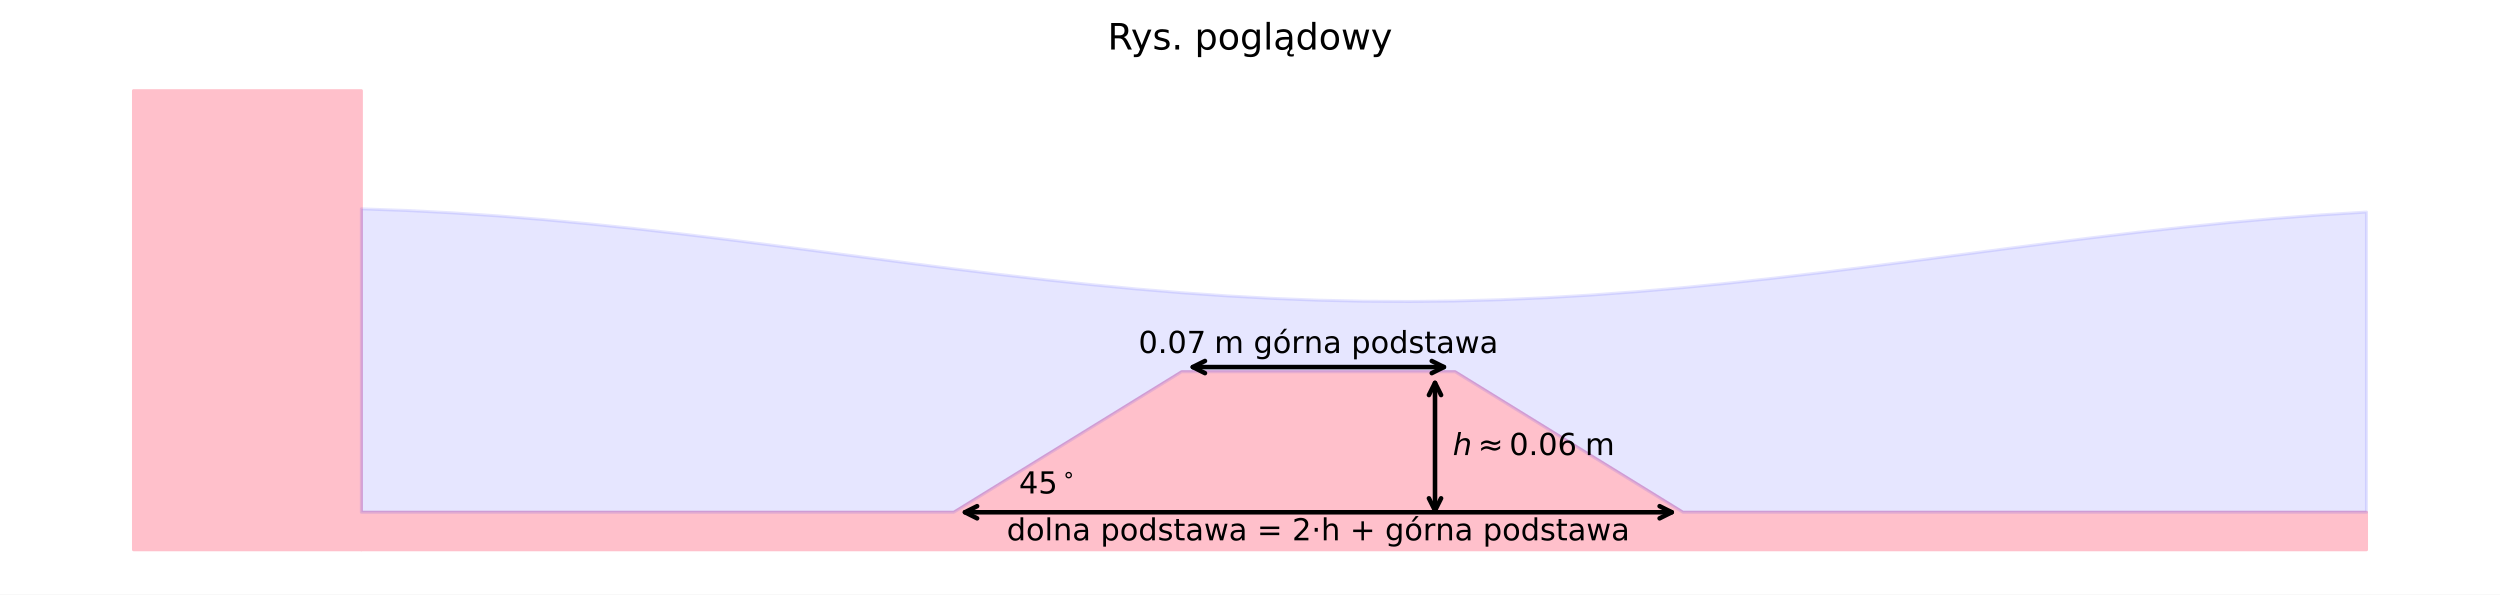
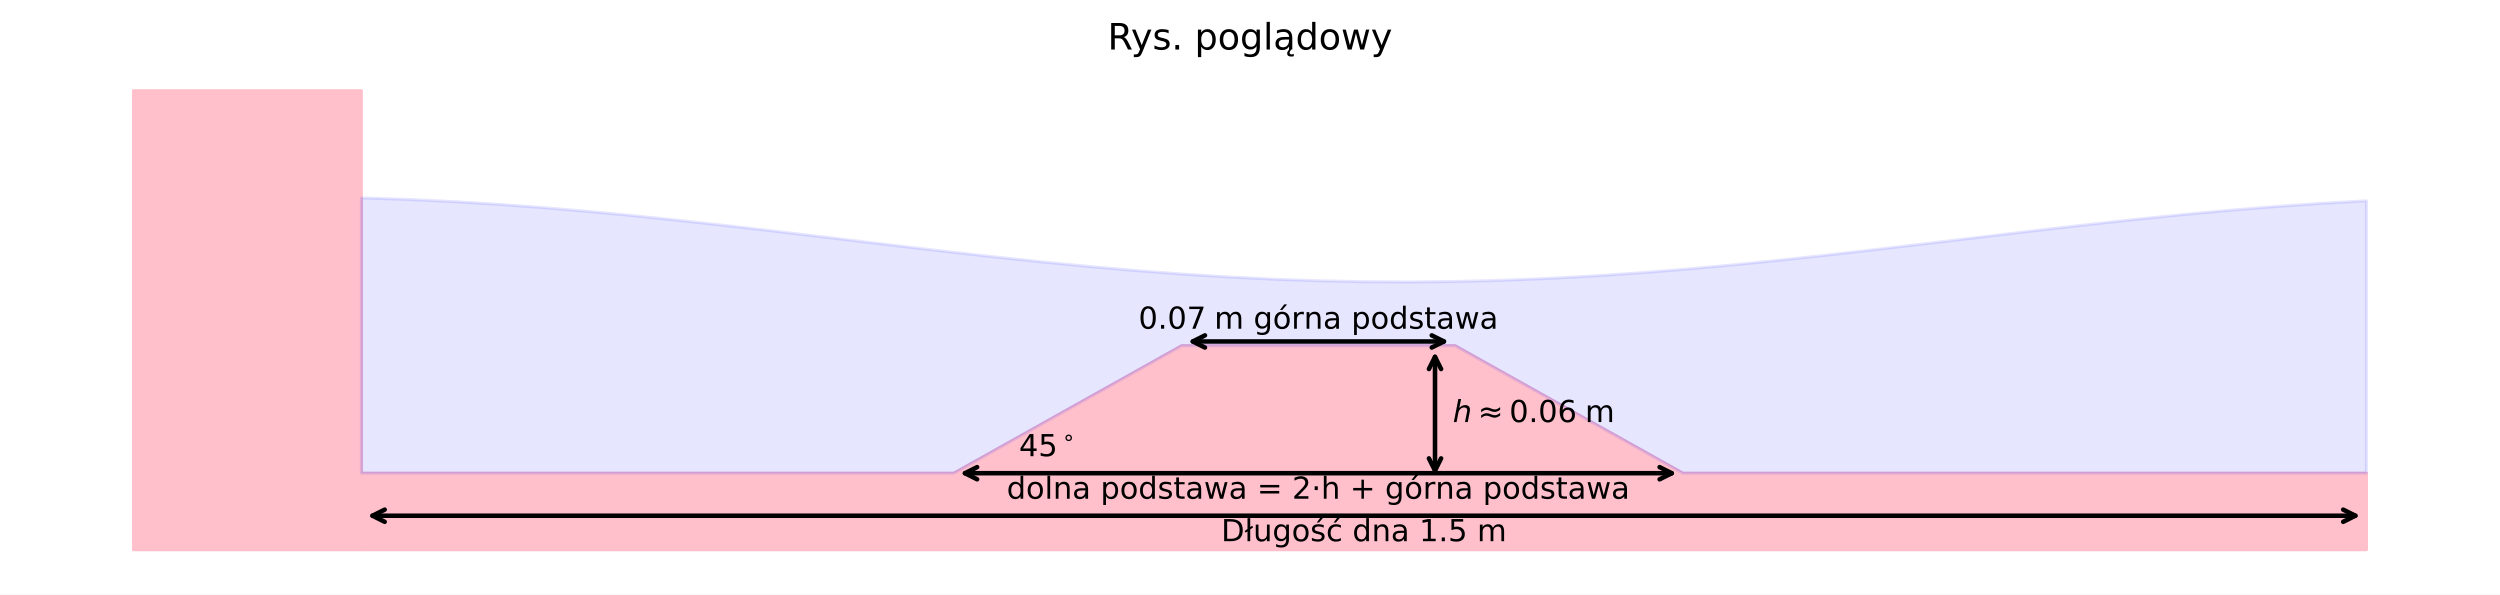
<svg xmlns="http://www.w3.org/2000/svg" xmlns:xlink="http://www.w3.org/1999/xlink" width="823.5pt" height="195.838pt" viewBox="0 0 823.5 195.838" version="1.1">
  <defs>
    <style type="text/css">*{stroke-linejoin: round; stroke-linecap: butt}</style>
  </defs>
  <g id="figure_1">
    <g id="patch_1">
      <path d="M 0 195.838  L 823.5 195.838  L 823.5 0  L 0 0  z " style="fill: #ffffff" />
    </g>
    <g id="axes_1">
      <g id="FillBetweenPolyCollection_1">
        <defs>
-           <path id="m3512caacca" d="M 119.033 -14.76  L 119.033 -27.103  L 134.044 -27.103  L 149.055 -27.103  L 164.066 -27.103  L 179.077 -27.103  L 194.089 -27.103  L 209.1 -27.103  L 224.111 -27.103  L 239.122 -27.103  L 254.133 -27.103  L 269.144 -27.103  L 284.155 -27.103  L 299.167 -27.103  L 314.178 -27.103  L 329.189 -36.36  L 344.2 -45.617  L 359.211 -54.874  L 374.222 -64.131  L 389.233 -73.389  L 404.244 -73.389  L 419.256 -73.389  L 434.267 -73.389  L 449.278 -73.389  L 464.289 -73.389  L 479.3 -73.389  L 494.311 -64.131  L 509.322 -54.874  L 524.333 -45.617  L 539.345 -36.36  L 554.356 -27.103  L 569.367 -27.103  L 584.378 -27.103  L 599.389 -27.103  L 614.4 -27.103  L 629.411 -27.103  L 644.423 -27.103  L 659.434 -27.103  L 674.445 -27.103  L 689.456 -27.103  L 704.467 -27.103  L 719.478 -27.103  L 734.489 -27.103  L 749.5 -27.103  L 764.512 -27.103  L 779.523 -27.103  L 779.523 -14.76  L 779.523 -14.76  L 764.512 -14.76  L 749.5 -14.76  L 734.489 -14.76  L 719.478 -14.76  L 704.467 -14.76  L 689.456 -14.76  L 674.445 -14.76  L 659.434 -14.76  L 644.423 -14.76  L 629.411 -14.76  L 614.4 -14.76  L 599.389 -14.76  L 584.378 -14.76  L 569.367 -14.76  L 554.356 -14.76  L 539.345 -14.76  L 524.333 -14.76  L 509.322 -14.76  L 494.311 -14.76  L 479.3 -14.76  L 464.289 -14.76  L 449.278 -14.76  L 434.267 -14.76  L 419.256 -14.76  L 404.244 -14.76  L 389.233 -14.76  L 374.222 -14.76  L 359.211 -14.76  L 344.2 -14.76  L 329.189 -14.76  L 314.178 -14.76  L 299.167 -14.76  L 284.155 -14.76  L 269.144 -14.76  L 254.133 -14.76  L 239.122 -14.76  L 224.111 -14.76  L 209.1 -14.76  L 194.089 -14.76  L 179.077 -14.76  L 164.066 -14.76  L 149.055 -14.76  L 134.044 -14.76  L 119.033 -14.76  z " style="stroke: #ffc0cb" />
+           <path id="m8731643c2f" d="M 119.033 -14.76  L 119.033 -39.96  L 134.044 -39.96  L 149.055 -39.96  L 164.066 -39.96  L 179.077 -39.96  L 194.089 -39.96  L 209.1 -39.96  L 224.111 -39.96  L 239.122 -39.96  L 254.133 -39.96  L 269.144 -39.96  L 284.155 -39.96  L 299.167 -39.96  L 314.178 -39.96  L 329.189 -48.36  L 344.2 -56.76  L 359.211 -65.16  L 374.222 -73.56  L 389.233 -81.96  L 404.244 -81.96  L 419.256 -81.96  L 434.267 -81.96  L 449.278 -81.96  L 464.289 -81.96  L 479.3 -81.96  L 494.311 -73.56  L 509.322 -65.16  L 524.333 -56.76  L 539.345 -48.36  L 554.356 -39.96  L 569.367 -39.96  L 584.378 -39.96  L 599.389 -39.96  L 614.4 -39.96  L 629.411 -39.96  L 644.423 -39.96  L 659.434 -39.96  L 674.445 -39.96  L 689.456 -39.96  L 704.467 -39.96  L 719.478 -39.96  L 734.489 -39.96  L 749.5 -39.96  L 764.512 -39.96  L 779.523 -39.96  L 779.523 -14.76  L 779.523 -14.76  L 764.512 -14.76  L 749.5 -14.76  L 734.489 -14.76  L 719.478 -14.76  L 704.467 -14.76  L 689.456 -14.76  L 674.445 -14.76  L 659.434 -14.76  L 644.423 -14.76  L 629.411 -14.76  L 614.4 -14.76  L 599.389 -14.76  L 584.378 -14.76  L 569.367 -14.76  L 554.356 -14.76  L 539.345 -14.76  L 524.333 -14.76  L 509.322 -14.76  L 494.311 -14.76  L 479.3 -14.76  L 464.289 -14.76  L 449.278 -14.76  L 434.267 -14.76  L 419.256 -14.76  L 404.244 -14.76  L 389.233 -14.76  L 374.222 -14.76  L 359.211 -14.76  L 344.2 -14.76  L 329.189 -14.76  L 314.178 -14.76  L 299.167 -14.76  L 284.155 -14.76  L 269.144 -14.76  L 254.133 -14.76  L 239.122 -14.76  L 224.111 -14.76  L 209.1 -14.76  L 194.089 -14.76  L 179.077 -14.76  L 164.066 -14.76  L 149.055 -14.76  L 134.044 -14.76  L 119.033 -14.76  z " style="stroke: #ffc0cb" />
        </defs>
-         <g clip-path="url(#p6abd7ee764)">
-           <use xlink:href="#m3512caacca" x="0" y="195.838" style="fill: #ffc0cb; stroke: #ffc0cb" />
+         <g clip-path="url(#pa1b80bb636)">
+           <use xlink:href="#m8731643c2f" x="0" y="195.838" style="fill: #ffc0cb; stroke: #ffc0cb" />
        </g>
      </g>
      <g id="FillBetweenPolyCollection_2">
        <defs>
-           <path id="m89bf1ece01" d="M 43.977 -14.76  L 43.977 -165.96  L 58.988 -165.96  L 74 -165.96  L 89.011 -165.96  L 104.022 -165.96  L 119.033 -165.96  L 119.033 -14.76  L 119.033 -14.76  L 104.022 -14.76  L 89.011 -14.76  L 74 -14.76  L 58.988 -14.76  L 43.977 -14.76  z " style="stroke: #ffc0cb" />
+           <path id="m8f65a37519" d="M 43.977 -14.76  L 43.977 -165.96  L 58.988 -165.96  L 74 -165.96  L 89.011 -165.96  L 104.022 -165.96  L 119.033 -165.96  L 119.033 -14.76  L 119.033 -14.76  L 104.022 -14.76  L 89.011 -14.76  L 74 -14.76  L 58.988 -14.76  L 43.977 -14.76  z " style="stroke: #ffc0cb" />
        </defs>
-         <g clip-path="url(#p6abd7ee764)">
-           <use xlink:href="#m89bf1ece01" x="0" y="195.838" style="fill: #ffc0cb; stroke: #ffc0cb" />
+         <g clip-path="url(#pa1b80bb636)">
+           <use xlink:href="#m8f65a37519" x="0" y="195.838" style="fill: #ffc0cb; stroke: #ffc0cb" />
        </g>
      </g>
      <g id="FillBetweenPolyCollection_3">
        <defs>
-           <path id="m94b78e3c46" d="M 119.033 -27.103  L 119.033 -127.043  L 134.044 -126.505  L 149.055 -125.727  L 164.066 -124.723  L 179.077 -123.51  L 194.089 -122.107  L 209.1 -120.537  L 224.111 -118.827  L 239.122 -117.004  L 254.133 -115.098  L 269.144 -113.14  L 284.155 -111.163  L 299.167 -109.2  L 314.178 -107.281  L 329.189 -105.44  L 344.2 -103.705  L 359.211 -102.106  L 374.222 -100.669  L 389.233 -99.417  L 404.244 -98.371  L 419.256 -97.548  L 434.267 -96.962  L 449.278 -96.622  L 464.289 -96.534  L 479.3 -96.7  L 494.311 -97.116  L 509.322 -97.775  L 524.333 -98.668  L 539.345 -99.779  L 554.356 -101.089  L 569.367 -102.579  L 584.378 -104.222  L 599.389 -105.992  L 614.4 -107.861  L 629.411 -109.797  L 644.423 -111.768  L 659.434 -113.742  L 674.445 -115.687  L 689.456 -117.571  L 704.467 -119.363  L 719.478 -121.033  L 734.489 -122.554  L 749.5 -123.902  L 764.512 -125.053  L 779.523 -125.989  L 779.523 -27.103  L 779.523 -27.103  L 764.512 -27.103  L 749.5 -27.103  L 734.489 -27.103  L 719.478 -27.103  L 704.467 -27.103  L 689.456 -27.103  L 674.445 -27.103  L 659.434 -27.103  L 644.423 -27.103  L 629.411 -27.103  L 614.4 -27.103  L 599.389 -27.103  L 584.378 -27.103  L 569.367 -27.103  L 554.356 -27.103  L 539.345 -36.36  L 524.333 -45.617  L 509.322 -54.874  L 494.311 -64.131  L 479.3 -73.389  L 464.289 -73.389  L 449.278 -73.389  L 434.267 -73.389  L 419.256 -73.389  L 404.244 -73.389  L 389.233 -73.389  L 374.222 -64.131  L 359.211 -54.874  L 344.2 -45.617  L 329.189 -36.36  L 314.178 -27.103  L 299.167 -27.103  L 284.155 -27.103  L 269.144 -27.103  L 254.133 -27.103  L 239.122 -27.103  L 224.111 -27.103  L 209.1 -27.103  L 194.089 -27.103  L 179.077 -27.103  L 164.066 -27.103  L 149.055 -27.103  L 134.044 -27.103  L 119.033 -27.103  z " style="stroke: #0000ff; stroke-opacity: 0.1" />
+           <path id="md3afd2d2f0" d="M 119.033 -39.96  L 119.033 -130.647  L 134.044 -130.158  L 149.055 -129.452  L 164.066 -128.541  L 179.077 -127.44  L 194.089 -126.167  L 209.1 -124.743  L 224.111 -123.191  L 239.122 -121.537  L 254.133 -119.807  L 269.144 -118.031  L 284.155 -116.237  L 299.167 -114.455  L 314.178 -112.714  L 329.189 -111.043  L 344.2 -109.469  L 359.211 -108.018  L 374.222 -106.714  L 389.233 -105.578  L 404.244 -104.629  L 419.256 -103.883  L 434.267 -103.351  L 449.278 -103.043  L 464.289 -102.963  L 479.3 -103.113  L 494.311 -103.49  L 509.322 -104.089  L 524.333 -104.898  L 539.345 -105.906  L 554.356 -107.096  L 569.367 -108.447  L 584.378 -109.938  L 599.389 -111.545  L 614.4 -113.24  L 629.411 -114.997  L 644.423 -116.786  L 659.434 -118.577  L 674.445 -120.342  L 689.456 -122.052  L 704.467 -123.678  L 719.478 -125.193  L 734.489 -126.573  L 749.5 -127.796  L 764.512 -128.841  L 779.523 -129.69  L 779.523 -39.96  L 779.523 -39.96  L 764.512 -39.96  L 749.5 -39.96  L 734.489 -39.96  L 719.478 -39.96  L 704.467 -39.96  L 689.456 -39.96  L 674.445 -39.96  L 659.434 -39.96  L 644.423 -39.96  L 629.411 -39.96  L 614.4 -39.96  L 599.389 -39.96  L 584.378 -39.96  L 569.367 -39.96  L 554.356 -39.96  L 539.345 -48.36  L 524.333 -56.76  L 509.322 -65.16  L 494.311 -73.56  L 479.3 -81.96  L 464.289 -81.96  L 449.278 -81.96  L 434.267 -81.96  L 419.256 -81.96  L 404.244 -81.96  L 389.233 -81.96  L 374.222 -73.56  L 359.211 -65.16  L 344.2 -56.76  L 329.189 -48.36  L 314.178 -39.96  L 299.167 -39.96  L 284.155 -39.96  L 269.144 -39.96  L 254.133 -39.96  L 239.122 -39.96  L 224.111 -39.96  L 209.1 -39.96  L 194.089 -39.96  L 179.077 -39.96  L 164.066 -39.96  L 149.055 -39.96  L 134.044 -39.96  L 119.033 -39.96  z " style="stroke: #0000ff; stroke-opacity: 0.1" />
        </defs>
-         <g clip-path="url(#p6abd7ee764)">
-           <use xlink:href="#m94b78e3c46" x="0" y="195.838" style="fill: #0000ff; fill-opacity: 0.1; stroke: #0000ff; stroke-opacity: 0.1" />
+         <g clip-path="url(#pa1b80bb636)">
+           <use xlink:href="#md3afd2d2f0" x="0" y="195.838" style="fill: #0000ff; fill-opacity: 0.1; stroke: #0000ff; stroke-opacity: 0.1" />
        </g>
      </g>
      <g id="patch_2">
-         <path d="M 472.691 168.146  Q 472.691 147.135 472.691 126.125  " style="fill: none; stroke: #000000; stroke-width: 1.5; stroke-linecap: round" />
-         <path d="M 474.691 164.146  L 472.691 168.146  L 470.691 164.146  " style="fill: none; stroke: #000000; stroke-width: 1.5; stroke-linecap: round" />
-         <path d="M 470.691 130.125  L 472.691 126.125  L 474.691 130.125  " style="fill: none; stroke: #000000; stroke-width: 1.5; stroke-linecap: round" />
+         <path d="M 472.691 155.002  Q 472.691 136.278 472.691 117.554  " style="fill: none; stroke: #000000; stroke-width: 1.5; stroke-linecap: round" />
+         <path d="M 474.691 151.002  L 472.691 155.002  L 470.691 151.002  " style="fill: none; stroke: #000000; stroke-width: 1.5; stroke-linecap: round" />
+         <path d="M 470.691 121.554  L 472.691 117.554  L 474.691 121.554  " style="fill: none; stroke: #000000; stroke-width: 1.5; stroke-linecap: round" />
      </g>
      <g id="text_1">
-         <g transform="translate(478.5443 149.8946) scale(0.1 -0.1)">
+         <g transform="translate(478.5443 139.0375) scale(0.1 -0.1)">
          <defs>
            <path id="DejaVuSans-Oblique-68" d="M 3566 2113  L 3156 0  L 2578 0  L 2988 2091  Q 3016 2238 3031 2350  Q 3047 2463 3047 2528  Q 3047 2791 2881 2937  Q 2716 3084 2419 3084  Q 1956 3084 1617 2771  Q 1278 2459 1178 1941  L 800 0  L 225 0  L 1172 4863  L 1747 4863  L 1375 2950  Q 1594 3244 1934 3414  Q 2275 3584 2650 3584  Q 3113 3584 3367 3334  Q 3622 3084 3622 2631  Q 3622 2519 3608 2391  Q 3594 2263 3566 2113  z " transform="scale(0.015625)" />
            <path id="DejaVuSans-2248" d="M 4684 1947  L 4684 1388  Q 4356 1144 4076 1036  Q 3797 928 3494 928  Q 3150 928 2694 1113  Q 2663 1125 2641 1134  Q 2622 1141 2575 1159  Q 2091 1350 1797 1350  Q 1522 1350 1253 1231  Q 984 1113 678 850  L 678 1409  Q 1006 1653 1286 1761  Q 1566 1869 1869 1869  Q 2213 1869 2672 1684  Q 2706 1669 2722 1663  Q 2741 1656 2788 1638  Q 3272 1447 3566 1447  Q 3834 1447 4098 1564  Q 4363 1681 4684 1947  z M 4684 3163  L 4684 2606  Q 4356 2359 4076 2251  Q 3797 2144 3494 2144  Q 3150 2144 2694 2328  Q 2663 2341 2641 2350  Q 2622 2356 2575 2375  Q 2091 2566 1797 2566  Q 1522 2566 1253 2447  Q 984 2328 678 2069  L 678 2625  Q 1006 2869 1286 2976  Q 1566 3084 1869 3084  Q 2213 3084 2672 2900  Q 2703 2888 2719 2881  Q 2741 2872 2788 2853  Q 3272 2663 3566 2663  Q 3834 2663 4098 2780  Q 4363 2897 4684 3163  z " transform="scale(0.015625)" />
            <path id="DejaVuSans-30" d="M 2034 4250  Q 1547 4250 1301 3770  Q 1056 3291 1056 2328  Q 1056 1369 1301 889  Q 1547 409 2034 409  Q 2525 409 2770 889  Q 3016 1369 3016 2328  Q 3016 3291 2770 3770  Q 2525 4250 2034 4250  z M 2034 4750  Q 2819 4750 3233 4129  Q 3647 3509 3647 2328  Q 3647 1150 3233 529  Q 2819 -91 2034 -91  Q 1250 -91 836 529  Q 422 1150 422 2328  Q 422 3509 836 4129  Q 1250 4750 2034 4750  z " transform="scale(0.015625)" />
            <path id="DejaVuSans-2e" d="M 684 794  L 1344 794  L 1344 0  L 684 0  L 684 794  z " transform="scale(0.015625)" />
            <path id="DejaVuSans-36" d="M 2113 2584  Q 1688 2584 1439 2293  Q 1191 2003 1191 1497  Q 1191 994 1439 701  Q 1688 409 2113 409  Q 2538 409 2786 701  Q 3034 994 3034 1497  Q 3034 2003 2786 2293  Q 2538 2584 2113 2584  z M 3366 4563  L 3366 3988  Q 3128 4100 2886 4159  Q 2644 4219 2406 4219  Q 1781 4219 1451 3797  Q 1122 3375 1075 2522  Q 1259 2794 1537 2939  Q 1816 3084 2150 3084  Q 2853 3084 3261 2657  Q 3669 2231 3669 1497  Q 3669 778 3244 343  Q 2819 -91 2113 -91  Q 1303 -91 875 529  Q 447 1150 447 2328  Q 447 3434 972 4092  Q 1497 4750 2381 4750  Q 2619 4750 2861 4703  Q 3103 4656 3366 4563  z " transform="scale(0.015625)" />
            <path id="DejaVuSans-6d" d="M 3328 2828  Q 3544 3216 3844 3400  Q 4144 3584 4550 3584  Q 5097 3584 5394 3201  Q 5691 2819 5691 2113  L 5691 0  L 5113 0  L 5113 2094  Q 5113 2597 4934 2840  Q 4756 3084 4391 3084  Q 3944 3084 3684 2787  Q 3425 2491 3425 1978  L 3425 0  L 2847 0  L 2847 2094  Q 2847 2600 2669 2842  Q 2491 3084 2119 3084  Q 1678 3084 1418 2786  Q 1159 2488 1159 1978  L 1159 0  L 581 0  L 581 3500  L 1159 3500  L 1159 2956  Q 1356 3278 1631 3431  Q 1906 3584 2284 3584  Q 2666 3584 2933 3390  Q 3200 3197 3328 2828  z " transform="scale(0.015625)" />
          </defs>
          <use xlink:href="#DejaVuSans-Oblique-68" transform="translate(0 0.015625)" />
          <use xlink:href="#DejaVuSans-2248" transform="translate(82.86133 0.015625)" />
          <use xlink:href="#DejaVuSans-30" transform="translate(186.1328 0.015625)" />
          <use xlink:href="#DejaVuSans-2e" transform="translate(249.7559 0.015625)" />
          <use xlink:href="#DejaVuSans-30" transform="translate(281.543 0.015625)" />
          <use xlink:href="#DejaVuSans-36" transform="translate(345.166 0.015625)" />
          <use xlink:href="#DejaVuSans-6d" transform="translate(435.8482 0.015625)" />
        </g>
      </g>
      <g id="patch_3">
-         <path d="M 475.625 120.907  Q 434.269 120.907 392.913 120.907  " style="fill: none; stroke: #000000; stroke-width: 1.5; stroke-linecap: round" />
-         <path d="M 471.625 118.907  L 475.625 120.907  L 471.625 122.907  " style="fill: none; stroke: #000000; stroke-width: 1.5; stroke-linecap: round" />
-         <path d="M 396.913 122.907  L 392.913 120.907  L 396.913 118.907  " style="fill: none; stroke: #000000; stroke-width: 1.5; stroke-linecap: round" />
+         <path d="M 475.625 112.478  Q 434.269 112.478 392.913 112.478  " style="fill: none; stroke: #000000; stroke-width: 1.5; stroke-linecap: round" />
+         <path d="M 471.625 110.478  L 475.625 112.478  L 471.625 114.478  " style="fill: none; stroke: #000000; stroke-width: 1.5; stroke-linecap: round" />
+         <path d="M 396.913 114.478  L 392.913 112.478  L 396.913 110.478  " style="fill: none; stroke: #000000; stroke-width: 1.5; stroke-linecap: round" />
      </g>
      <g id="text_2">
-         <g transform="translate(375.0167 116.2781) scale(0.1 -0.1)">
+         <g transform="translate(375.0167 108.2781) scale(0.1 -0.1)">
          <defs>
            <path id="DejaVuSans-37" d="M 525 4666  L 3525 4666  L 3525 4397  L 1831 0  L 1172 0  L 2766 4134  L 525 4134  L 525 4666  z " transform="scale(0.015625)" />
            <path id="DejaVuSans-20" transform="scale(0.015625)" />
            <path id="DejaVuSans-67" d="M 2906 1791  Q 2906 2416 2648 2759  Q 2391 3103 1925 3103  Q 1463 3103 1205 2759  Q 947 2416 947 1791  Q 947 1169 1205 825  Q 1463 481 1925 481  Q 2391 481 2648 825  Q 2906 1169 2906 1791  z M 3481 434  Q 3481 -459 3084 -895  Q 2688 -1331 1869 -1331  Q 1566 -1331 1297 -1286  Q 1028 -1241 775 -1147  L 775 -588  Q 1028 -725 1275 -790  Q 1522 -856 1778 -856  Q 2344 -856 2625 -561  Q 2906 -266 2906 331  L 2906 616  Q 2728 306 2450 153  Q 2172 0 1784 0  Q 1141 0 747 490  Q 353 981 353 1791  Q 353 2603 747 3093  Q 1141 3584 1784 3584  Q 2172 3584 2450 3431  Q 2728 3278 2906 2969  L 2906 3500  L 3481 3500  L 3481 434  z " transform="scale(0.015625)" />
            <path id="DejaVuSans-f3" d="M 1959 3097  Q 1497 3097 1228 2736  Q 959 2375 959 1747  Q 959 1119 1226 758  Q 1494 397 1959 397  Q 2419 397 2687 759  Q 2956 1122 2956 1747  Q 2956 2369 2687 2733  Q 2419 3097 1959 3097  z M 1959 3584  Q 2709 3584 3137 3096  Q 3566 2609 3566 1747  Q 3566 888 3137 398  Q 2709 -91 1959 -91  Q 1206 -91 779 398  Q 353 888 353 1747  Q 353 2609 779 3096  Q 1206 3584 1959 3584  z M 2394 5119  L 3016 5119  L 1998 3944  L 1519 3944  L 2394 5119  z " transform="scale(0.015625)" />
            <path id="DejaVuSans-72" d="M 2631 2963  Q 2534 3019 2420 3045  Q 2306 3072 2169 3072  Q 1681 3072 1420 2755  Q 1159 2438 1159 1844  L 1159 0  L 581 0  L 581 3500  L 1159 3500  L 1159 2956  Q 1341 3275 1631 3429  Q 1922 3584 2338 3584  Q 2397 3584 2469 3576  Q 2541 3569 2628 3553  L 2631 2963  z " transform="scale(0.015625)" />
            <path id="DejaVuSans-6e" d="M 3513 2113  L 3513 0  L 2938 0  L 2938 2094  Q 2938 2591 2744 2837  Q 2550 3084 2163 3084  Q 1697 3084 1428 2787  Q 1159 2491 1159 1978  L 1159 0  L 581 0  L 581 3500  L 1159 3500  L 1159 2956  Q 1366 3272 1645 3428  Q 1925 3584 2291 3584  Q 2894 3584 3203 3211  Q 3513 2838 3513 2113  z " transform="scale(0.015625)" />
            <path id="DejaVuSans-61" d="M 2194 1759  Q 1497 1759 1228 1600  Q 959 1441 959 1056  Q 959 750 1161 570  Q 1363 391 1709 391  Q 2188 391 2477 730  Q 2766 1069 2766 1631  L 2766 1759  L 2194 1759  z M 3341 1997  L 3341 0  L 2766 0  L 2766 531  Q 2569 213 2275 61  Q 1981 -91 1556 -91  Q 1019 -91 701 211  Q 384 513 384 1019  Q 384 1609 779 1909  Q 1175 2209 1959 2209  L 2766 2209  L 2766 2266  Q 2766 2663 2505 2880  Q 2244 3097 1772 3097  Q 1472 3097 1187 3025  Q 903 2953 641 2809  L 641 3341  Q 956 3463 1253 3523  Q 1550 3584 1831 3584  Q 2591 3584 2966 3190  Q 3341 2797 3341 1997  z " transform="scale(0.015625)" />
            <path id="DejaVuSans-70" d="M 1159 525  L 1159 -1331  L 581 -1331  L 581 3500  L 1159 3500  L 1159 2969  Q 1341 3281 1617 3432  Q 1894 3584 2278 3584  Q 2916 3584 3314 3078  Q 3713 2572 3713 1747  Q 3713 922 3314 415  Q 2916 -91 2278 -91  Q 1894 -91 1617 61  Q 1341 213 1159 525  z M 3116 1747  Q 3116 2381 2855 2742  Q 2594 3103 2138 3103  Q 1681 3103 1420 2742  Q 1159 2381 1159 1747  Q 1159 1113 1420 752  Q 1681 391 2138 391  Q 2594 391 2855 752  Q 3116 1113 3116 1747  z " transform="scale(0.015625)" />
            <path id="DejaVuSans-6f" d="M 1959 3097  Q 1497 3097 1228 2736  Q 959 2375 959 1747  Q 959 1119 1226 758  Q 1494 397 1959 397  Q 2419 397 2687 759  Q 2956 1122 2956 1747  Q 2956 2369 2687 2733  Q 2419 3097 1959 3097  z M 1959 3584  Q 2709 3584 3137 3096  Q 3566 2609 3566 1747  Q 3566 888 3137 398  Q 2709 -91 1959 -91  Q 1206 -91 779 398  Q 353 888 353 1747  Q 353 2609 779 3096  Q 1206 3584 1959 3584  z " transform="scale(0.015625)" />
            <path id="DejaVuSans-64" d="M 2906 2969  L 2906 4863  L 3481 4863  L 3481 0  L 2906 0  L 2906 525  Q 2725 213 2448 61  Q 2172 -91 1784 -91  Q 1150 -91 751 415  Q 353 922 353 1747  Q 353 2572 751 3078  Q 1150 3584 1784 3584  Q 2172 3584 2448 3432  Q 2725 3281 2906 2969  z M 947 1747  Q 947 1113 1208 752  Q 1469 391 1925 391  Q 2381 391 2643 752  Q 2906 1113 2906 1747  Q 2906 2381 2643 2742  Q 2381 3103 1925 3103  Q 1469 3103 1208 2742  Q 947 2381 947 1747  z " transform="scale(0.015625)" />
            <path id="DejaVuSans-73" d="M 2834 3397  L 2834 2853  Q 2591 2978 2328 3040  Q 2066 3103 1784 3103  Q 1356 3103 1142 2972  Q 928 2841 928 2578  Q 928 2378 1081 2264  Q 1234 2150 1697 2047  L 1894 2003  Q 2506 1872 2764 1633  Q 3022 1394 3022 966  Q 3022 478 2636 193  Q 2250 -91 1575 -91  Q 1294 -91 989 -36  Q 684 19 347 128  L 347 722  Q 666 556 975 473  Q 1284 391 1588 391  Q 1994 391 2212 530  Q 2431 669 2431 922  Q 2431 1156 2273 1281  Q 2116 1406 1581 1522  L 1381 1569  Q 847 1681 609 1914  Q 372 2147 372 2553  Q 372 3047 722 3315  Q 1072 3584 1716 3584  Q 2034 3584 2315 3537  Q 2597 3491 2834 3397  z " transform="scale(0.015625)" />
            <path id="DejaVuSans-74" d="M 1172 4494  L 1172 3500  L 2356 3500  L 2356 3053  L 1172 3053  L 1172 1153  Q 1172 725 1289 603  Q 1406 481 1766 481  L 2356 481  L 2356 0  L 1766 0  Q 1100 0 847 248  Q 594 497 594 1153  L 594 3053  L 172 3053  L 172 3500  L 594 3500  L 594 4494  L 1172 4494  z " transform="scale(0.015625)" />
            <path id="DejaVuSans-77" d="M 269 3500  L 844 3500  L 1563 769  L 2278 3500  L 2956 3500  L 3675 769  L 4391 3500  L 4966 3500  L 4050 0  L 3372 0  L 2619 2869  L 1863 0  L 1184 0  L 269 3500  z " transform="scale(0.015625)" />
          </defs>
          <use xlink:href="#DejaVuSans-30" transform="translate(0 0.015625)" />
          <use xlink:href="#DejaVuSans-2e" transform="translate(63.62305 0.015625)" />
          <use xlink:href="#DejaVuSans-30" transform="translate(95.41016 0.015625)" />
          <use xlink:href="#DejaVuSans-37" transform="translate(159.0332 0.015625)" />
          <use xlink:href="#DejaVuSans-6d" transform="translate(249.7154 0.015625)" />
          <use xlink:href="#DejaVuSans-20" transform="translate(347.1275 0.015625)" />
          <use xlink:href="#DejaVuSans-67" transform="translate(378.9146 0.015625)" />
          <use xlink:href="#DejaVuSans-f3" transform="translate(442.3912 0.015625)" />
          <use xlink:href="#DejaVuSans-72" transform="translate(503.5728 0.015625)" />
          <use xlink:href="#DejaVuSans-6e" transform="translate(544.6861 0.015625)" />
          <use xlink:href="#DejaVuSans-61" transform="translate(608.065 0.015625)" />
          <use xlink:href="#DejaVuSans-20" transform="translate(669.3443 0.015625)" />
          <use xlink:href="#DejaVuSans-70" transform="translate(701.1314 0.015625)" />
          <use xlink:href="#DejaVuSans-6f" transform="translate(764.608 0.015625)" />
          <use xlink:href="#DejaVuSans-64" transform="translate(825.7896 0.015625)" />
          <use xlink:href="#DejaVuSans-73" transform="translate(889.2662 0.015625)" />
          <use xlink:href="#DejaVuSans-74" transform="translate(941.3658 0.015625)" />
          <use xlink:href="#DejaVuSans-61" transform="translate(980.5748 0.015625)" />
          <use xlink:href="#DejaVuSans-77" transform="translate(1041.854 0.015625)" />
          <use xlink:href="#DejaVuSans-61" transform="translate(1123.641 0.015625)" />
        </g>
      </g>
      <g id="patch_4">
-         <path d="M 550.681 168.735  Q 434.269 168.735 317.857 168.735  " style="fill: none; stroke: #000000; stroke-width: 1.5; stroke-linecap: round" />
-         <path d="M 546.681 166.735  L 550.681 168.735  L 546.681 170.735  " style="fill: none; stroke: #000000; stroke-width: 1.5; stroke-linecap: round" />
-         <path d="M 321.857 170.735  L 317.857 168.735  L 321.857 166.735  " style="fill: none; stroke: #000000; stroke-width: 1.5; stroke-linecap: round" />
+         <path d="M 550.681 155.878  Q 434.269 155.878 317.857 155.878  " style="fill: none; stroke: #000000; stroke-width: 1.5; stroke-linecap: round" />
+         <path d="M 546.681 153.878  L 550.681 155.878  L 546.681 157.878  " style="fill: none; stroke: #000000; stroke-width: 1.5; stroke-linecap: round" />
+         <path d="M 321.857 157.878  L 317.857 155.878  L 321.857 153.878  " style="fill: none; stroke: #000000; stroke-width: 1.5; stroke-linecap: round" />
      </g>
      <g id="text_3">
-         <g transform="translate(331.6167 177.9924) scale(0.1 -0.1)">
+         <g transform="translate(331.6167 164.2781) scale(0.1 -0.1)">
          <defs>
            <path id="DejaVuSans-6c" d="M 603 4863  L 1178 4863  L 1178 0  L 603 0  L 603 4863  z " transform="scale(0.015625)" />
            <path id="DejaVuSans-3d" d="M 678 2906  L 4684 2906  L 4684 2381  L 678 2381  L 678 2906  z M 678 1631  L 4684 1631  L 4684 1100  L 678 1100  L 678 1631  z " transform="scale(0.015625)" />
            <path id="DejaVuSans-32" d="M 1228 531  L 3431 531  L 3431 0  L 469 0  L 469 531  Q 828 903 1448 1529  Q 2069 2156 2228 2338  Q 2531 2678 2651 2914  Q 2772 3150 2772 3378  Q 2772 3750 2511 3984  Q 2250 4219 1831 4219  Q 1534 4219 1204 4116  Q 875 4013 500 3803  L 500 4441  Q 881 4594 1212 4672  Q 1544 4750 1819 4750  Q 2544 4750 2975 4387  Q 3406 4025 3406 3419  Q 3406 3131 3298 2873  Q 3191 2616 2906 2266  Q 2828 2175 2409 1742  Q 1991 1309 1228 531  z " transform="scale(0.015625)" />
            <path id="DejaVuSans-22c5" d="M 684 2619  L 1344 2619  L 1344 1825  L 684 1825  L 684 2619  z " transform="scale(0.015625)" />
            <path id="DejaVuSans-68" d="M 3513 2113  L 3513 0  L 2938 0  L 2938 2094  Q 2938 2591 2744 2837  Q 2550 3084 2163 3084  Q 1697 3084 1428 2787  Q 1159 2491 1159 1978  L 1159 0  L 581 0  L 581 4863  L 1159 4863  L 1159 2956  Q 1366 3272 1645 3428  Q 1925 3584 2291 3584  Q 2894 3584 3203 3211  Q 3513 2838 3513 2113  z " transform="scale(0.015625)" />
            <path id="DejaVuSans-2b" d="M 2944 4013  L 2944 2272  L 4684 2272  L 4684 1741  L 2944 1741  L 2944 0  L 2419 0  L 2419 1741  L 678 1741  L 678 2272  L 2419 2272  L 2419 4013  L 2944 4013  z " transform="scale(0.015625)" />
          </defs>
          <use xlink:href="#DejaVuSans-64" transform="translate(0 0.015625)" />
          <use xlink:href="#DejaVuSans-6f" transform="translate(63.47656 0.015625)" />
          <use xlink:href="#DejaVuSans-6c" transform="translate(124.6582 0.015625)" />
          <use xlink:href="#DejaVuSans-6e" transform="translate(152.4414 0.015625)" />
          <use xlink:href="#DejaVuSans-61" transform="translate(215.8203 0.015625)" />
          <use xlink:href="#DejaVuSans-20" transform="translate(277.0996 0.015625)" />
          <use xlink:href="#DejaVuSans-70" transform="translate(308.8867 0.015625)" />
          <use xlink:href="#DejaVuSans-6f" transform="translate(372.3633 0.015625)" />
          <use xlink:href="#DejaVuSans-64" transform="translate(433.5449 0.015625)" />
          <use xlink:href="#DejaVuSans-73" transform="translate(497.0215 0.015625)" />
          <use xlink:href="#DejaVuSans-74" transform="translate(549.1211 0.015625)" />
          <use xlink:href="#DejaVuSans-61" transform="translate(588.3301 0.015625)" />
          <use xlink:href="#DejaVuSans-77" transform="translate(649.6094 0.015625)" />
          <use xlink:href="#DejaVuSans-61" transform="translate(731.3965 0.015625)" />
          <use xlink:href="#DejaVuSans-20" transform="translate(792.6758 0.015625)" />
          <use xlink:href="#DejaVuSans-3d" transform="translate(824.4629 0.015625)" />
          <use xlink:href="#DejaVuSans-20" transform="translate(908.252 0.015625)" />
          <use xlink:href="#DejaVuSans-32" transform="translate(940.0391 0.015625)" />
          <use xlink:href="#DejaVuSans-22c5" transform="translate(1003.662 0.015625)" />
          <use xlink:href="#DejaVuSans-68" transform="translate(1035.449 0.015625)" />
          <use xlink:href="#DejaVuSans-20" transform="translate(1098.828 0.015625)" />
          <use xlink:href="#DejaVuSans-2b" transform="translate(1130.615 0.015625)" />
          <use xlink:href="#DejaVuSans-20" transform="translate(1214.404 0.015625)" />
          <use xlink:href="#DejaVuSans-67" transform="translate(1246.191 0.015625)" />
          <use xlink:href="#DejaVuSans-f3" transform="translate(1309.668 0.015625)" />
          <use xlink:href="#DejaVuSans-72" transform="translate(1370.85 0.015625)" />
          <use xlink:href="#DejaVuSans-6e" transform="translate(1411.963 0.015625)" />
          <use xlink:href="#DejaVuSans-61" transform="translate(1475.342 0.015625)" />
          <use xlink:href="#DejaVuSans-20" transform="translate(1536.621 0.015625)" />
          <use xlink:href="#DejaVuSans-70" transform="translate(1568.408 0.015625)" />
          <use xlink:href="#DejaVuSans-6f" transform="translate(1631.885 0.015625)" />
          <use xlink:href="#DejaVuSans-64" transform="translate(1693.066 0.015625)" />
          <use xlink:href="#DejaVuSans-73" transform="translate(1756.543 0.015625)" />
          <use xlink:href="#DejaVuSans-74" transform="translate(1808.643 0.015625)" />
          <use xlink:href="#DejaVuSans-61" transform="translate(1847.852 0.015625)" />
          <use xlink:href="#DejaVuSans-77" transform="translate(1909.131 0.015625)" />
          <use xlink:href="#DejaVuSans-61" transform="translate(1990.918 0.015625)" />
        </g>
      </g>
+       <g id="patch_5">
+         <path d="M 775.848 169.878  Q 449.28 169.878 122.712 169.878  " style="fill: none; stroke: #000000; stroke-width: 1.5; stroke-linecap: round" />
+         <path d="M 771.848 167.878  L 775.848 169.878  L 771.848 171.878  " style="fill: none; stroke: #000000; stroke-width: 1.5; stroke-linecap: round" />
+         <path d="M 126.712 171.878  L 122.712 169.878  L 126.712 167.878  " style="fill: none; stroke: #000000; stroke-width: 1.5; stroke-linecap: round" />
+       </g>
      <g id="text_4">
-         <g transform="translate(335.6573 162.5638) scale(0.1 -0.1)">
+         <g transform="translate(402.2544 178.2781) scale(0.1 -0.1)">
+           <defs>
+             <path id="DejaVuSans-44" d="M 1259 4147  L 1259 519  L 2022 519  Q 2988 519 3436 956  Q 3884 1394 3884 2338  Q 3884 3275 3436 3711  Q 2988 4147 2022 4147  L 1259 4147  z M 628 4666  L 1925 4666  Q 3281 4666 3915 4102  Q 4550 3538 4550 2338  Q 4550 1131 3912 565  Q 3275 0 1925 0  L 628 0  L 628 4666  z " transform="scale(0.015625)" />
+             <path id="DejaVuSans-142" d="M 622 4863  L 1197 4863  L 1197 2981  L 1588 3263  L 1825 2931  L 1197 2491  L 1197 0  L 622 0  L 622 2081  L 238 1806  L 6 2138  L 622 2578  L 622 4863  z " transform="scale(0.015625)" />
+             <path id="DejaVuSans-75" d="M 544 1381  L 544 3500  L 1119 3500  L 1119 1403  Q 1119 906 1312 657  Q 1506 409 1894 409  Q 2359 409 2629 706  Q 2900 1003 2900 1516  L 2900 3500  L 3475 3500  L 3475 0  L 2900 0  L 2900 538  Q 2691 219 2414 64  Q 2138 -91 1772 -91  Q 1169 -91 856 284  Q 544 659 544 1381  z M 1991 3584  L 1991 3584  z " transform="scale(0.015625)" />
+             <path id="DejaVuSans-15b" d="M 2242 5119  L 2864 5119  L 1846 3944  L 1367 3944  L 2242 5119  z M 2834 3397  L 2834 2853  Q 2591 2978 2328 3040  Q 2066 3103 1784 3103  Q 1356 3103 1142 2972  Q 928 2841 928 2578  Q 928 2378 1081 2264  Q 1234 2150 1697 2047  L 1894 2003  Q 2506 1872 2764 1633  Q 3022 1394 3022 966  Q 3022 478 2636 193  Q 2250 -91 1575 -91  Q 1294 -91 989 -36  Q 684 19 347 128  L 347 722  Q 666 556 975 473  Q 1284 391 1588 391  Q 1994 391 2212 530  Q 2431 669 2431 922  Q 2431 1156 2273 1281  Q 2116 1406 1581 1522  L 1381 1569  Q 847 1681 609 1914  Q 372 2147 372 2553  Q 372 3047 722 3315  Q 1072 3584 1716 3584  Q 2034 3584 2315 3537  Q 2597 3491 2834 3397  z " transform="scale(0.015625)" />
+             <path id="DejaVuSans-107" d="M 3122 3366  L 3122 2828  Q 2878 2963 2633 3030  Q 2388 3097 2138 3097  Q 1578 3097 1268 2742  Q 959 2388 959 1747  Q 959 1106 1268 751  Q 1578 397 2138 397  Q 2388 397 2633 464  Q 2878 531 3122 666  L 3122 134  Q 2881 22 2623 -34  Q 2366 -91 2075 -91  Q 1284 -91 818 406  Q 353 903 353 1747  Q 353 2603 823 3093  Q 1294 3584 2113 3584  Q 2378 3584 2631 3529  Q 2884 3475 3122 3366  z M 2466 5119  L 3088 5119  L 2070 3944  L 1591 3944  L 2466 5119  z " transform="scale(0.015625)" />
+             <path id="DejaVuSans-31" d="M 794 531  L 1825 531  L 1825 4091  L 703 3866  L 703 4441  L 1819 4666  L 2450 4666  L 2450 531  L 3481 531  L 3481 0  L 794 0  L 794 531  z " transform="scale(0.015625)" />
+             <path id="DejaVuSans-35" d="M 691 4666  L 3169 4666  L 3169 4134  L 1269 4134  L 1269 2991  Q 1406 3038 1543 3061  Q 1681 3084 1819 3084  Q 2600 3084 3056 2656  Q 3513 2228 3513 1497  Q 3513 744 3044 326  Q 2575 -91 1722 -91  Q 1428 -91 1123 -41  Q 819 9 494 109  L 494 744  Q 775 591 1075 516  Q 1375 441 1709 441  Q 2250 441 2565 725  Q 2881 1009 2881 1497  Q 2881 1984 2565 2268  Q 2250 2553 1709 2553  Q 1456 2553 1204 2497  Q 953 2441 691 2322  L 691 4666  z " transform="scale(0.015625)" />
+           </defs>
+           <use xlink:href="#DejaVuSans-44" />
+           <use xlink:href="#DejaVuSans-142" transform="translate(77.00195 0)" />
+           <use xlink:href="#DejaVuSans-75" transform="translate(105.4199 0)" />
+           <use xlink:href="#DejaVuSans-67" transform="translate(168.7988 0)" />
+           <use xlink:href="#DejaVuSans-6f" transform="translate(232.2754 0)" />
+           <use xlink:href="#DejaVuSans-15b" transform="translate(293.457 0)" />
+           <use xlink:href="#DejaVuSans-107" transform="translate(345.5566 0)" />
+           <use xlink:href="#DejaVuSans-20" transform="translate(400.5371 0)" />
+           <use xlink:href="#DejaVuSans-64" transform="translate(432.3242 0)" />
+           <use xlink:href="#DejaVuSans-6e" transform="translate(495.8008 0)" />
+           <use xlink:href="#DejaVuSans-61" transform="translate(559.1797 0)" />
+           <use xlink:href="#DejaVuSans-20" transform="translate(620.459 0)" />
+           <use xlink:href="#DejaVuSans-31" transform="translate(652.2461 0)" />
+           <use xlink:href="#DejaVuSans-2e" transform="translate(715.8691 0)" />
+           <use xlink:href="#DejaVuSans-35" transform="translate(747.6562 0)" />
+           <use xlink:href="#DejaVuSans-20" transform="translate(811.2793 0)" />
+           <use xlink:href="#DejaVuSans-6d" transform="translate(843.0664 0)" />
+         </g>
+       </g>
+       <g id="text_5">
+         <g transform="translate(335.6573 150.2781) scale(0.1 -0.1)">
          <defs>
            <path id="DejaVuSans-34" d="M 2419 4116  L 825 1625  L 2419 1625  L 2419 4116  z M 2253 4666  L 3047 4666  L 3047 1625  L 3713 1625  L 3713 1100  L 3047 1100  L 3047 0  L 2419 0  L 2419 1100  L 313 1100  L 313 1709  L 2253 4666  z " transform="scale(0.015625)" />
-             <path id="DejaVuSans-35" d="M 691 4666  L 3169 4666  L 3169 4134  L 1269 4134  L 1269 2991  Q 1406 3038 1543 3061  Q 1681 3084 1819 3084  Q 2600 3084 3056 2656  Q 3513 2228 3513 1497  Q 3513 744 3044 326  Q 2575 -91 1722 -91  Q 1428 -91 1123 -41  Q 819 9 494 109  L 494 744  Q 775 591 1075 516  Q 1375 441 1709 441  Q 2250 441 2565 725  Q 2881 1009 2881 1497  Q 2881 1984 2565 2268  Q 2250 2553 1709 2553  Q 1456 2553 1204 2497  Q 953 2441 691 2322  L 691 4666  z " transform="scale(0.015625)" />
            <path id="DejaVuSans-2218" d="M 2000 2619  Q 1750 2619 1578 2445  Q 1406 2272 1406 2022  Q 1406 1775 1578 1605  Q 1750 1435 2000 1435  Q 2250 1435 2422 1605  Q 2594 1775 2594 2022  Q 2594 2269 2420 2444  Q 2247 2619 2000 2619  z M 2000 3022  Q 2200 3022 2384 2945  Q 2569 2869 2703 2725  Q 2847 2585 2919 2406  Q 2991 2228 2991 2022  Q 2991 1610 2702 1324  Q 2413 1038 1994 1038  Q 1572 1038 1290 1319  Q 1009 1600 1009 2022  Q 1009 2441 1296 2731  Q 1584 3022 2000 3022  z " transform="scale(0.015625)" />
          </defs>
          <use xlink:href="#DejaVuSans-34" transform="translate(0 0.09375)" />
          <use xlink:href="#DejaVuSans-35" transform="translate(63.62305 0.09375)" />
          <use xlink:href="#DejaVuSans-2218" transform="translate(141.8408 38.375) scale(0.7)" />
        </g>
      </g>
-       <g id="text_5">
+       <g id="text_6">
        <g transform="translate(364.8487 16.31812) scale(0.12 -0.12)">
          <defs>
            <path id="DejaVuSans-52" d="M 2841 2188  Q 3044 2119 3236 1894  Q 3428 1669 3622 1275  L 4263 0  L 3584 0  L 2988 1197  Q 2756 1666 2539 1819  Q 2322 1972 1947 1972  L 1259 1972  L 1259 0  L 628 0  L 628 4666  L 2053 4666  Q 2853 4666 3247 4331  Q 3641 3997 3641 3322  Q 3641 2881 3436 2590  Q 3231 2300 2841 2188  z M 1259 4147  L 1259 2491  L 2053 2491  Q 2509 2491 2742 2702  Q 2975 2913 2975 3322  Q 2975 3731 2742 3939  Q 2509 4147 2053 4147  L 1259 4147  z " transform="scale(0.015625)" />
            <path id="DejaVuSans-79" d="M 2059 -325  Q 1816 -950 1584 -1140  Q 1353 -1331 966 -1331  L 506 -1331  L 506 -850  L 844 -850  Q 1081 -850 1212 -737  Q 1344 -625 1503 -206  L 1606 56  L 191 3500  L 800 3500  L 1894 763  L 2988 3500  L 3597 3500  L 2059 -325  z " transform="scale(0.015625)" />
            <path id="DejaVuSans-105" d="M 2194 1759  Q 1497 1759 1228 1600  Q 959 1441 959 1056  Q 959 750 1161 570  Q 1363 391 1709 391  Q 2188 391 2477 730  Q 2766 1069 2766 1631  L 2766 1759  L 2194 1759  z M 3341 1997  L 3341 0  L 2766 0  L 2766 531  Q 2569 213 2275 61  Q 1981 -91 1556 -91  Q 1019 -91 701 211  Q 384 513 384 1019  Q 384 1609 779 1909  Q 1175 2209 1959 2209  L 2766 2209  L 2766 2266  Q 2766 2663 2505 2880  Q 2244 3097 1772 3097  Q 1472 3097 1187 3025  Q 903 2953 641 2809  L 641 3341  Q 956 3463 1253 3523  Q 1550 3584 1831 3584  Q 2591 3584 2966 3190  Q 3341 2797 3341 1997  z M 2775 0  L 3147 0  Q 3006 -191 2939 -328  Q 2872 -466 2872 -563  Q 2872 -706 2958 -778  Q 3044 -850 3213 -850  Q 3313 -850 3409 -826  Q 3506 -803 3603 -756  L 3603 -1172  Q 3484 -1203 3378 -1218  Q 3272 -1234 3178 -1234  Q 2797 -1234 2617 -1098  Q 2438 -963 2438 -672  Q 2438 -522 2520 -358  Q 2603 -194 2775 0  z " transform="scale(0.015625)" />
          </defs>
          <use xlink:href="#DejaVuSans-52" />
          <use xlink:href="#DejaVuSans-79" transform="translate(63.98242 0)" />
          <use xlink:href="#DejaVuSans-73" transform="translate(123.1621 0)" />
          <use xlink:href="#DejaVuSans-2e" transform="translate(175.2617 0)" />
          <use xlink:href="#DejaVuSans-20" transform="translate(207.0488 0)" />
          <use xlink:href="#DejaVuSans-70" transform="translate(238.8359 0)" />
          <use xlink:href="#DejaVuSans-6f" transform="translate(302.3125 0)" />
          <use xlink:href="#DejaVuSans-67" transform="translate(363.4941 0)" />
          <use xlink:href="#DejaVuSans-6c" transform="translate(426.9707 0)" />
          <use xlink:href="#DejaVuSans-105" transform="translate(454.7539 0)" />
          <use xlink:href="#DejaVuSans-64" transform="translate(516.0332 0)" />
          <use xlink:href="#DejaVuSans-6f" transform="translate(579.5098 0)" />
          <use xlink:href="#DejaVuSans-77" transform="translate(640.6914 0)" />
          <use xlink:href="#DejaVuSans-79" transform="translate(722.4785 0)" />
        </g>
      </g>
    </g>
  </g>
  <defs>
-     <clipPath id="p6abd7ee764">
+     <clipPath id="pa1b80bb636">
      <rect x="7.2" y="22.318" width="809.1" height="166.32" />
    </clipPath>
  </defs>
</svg>
